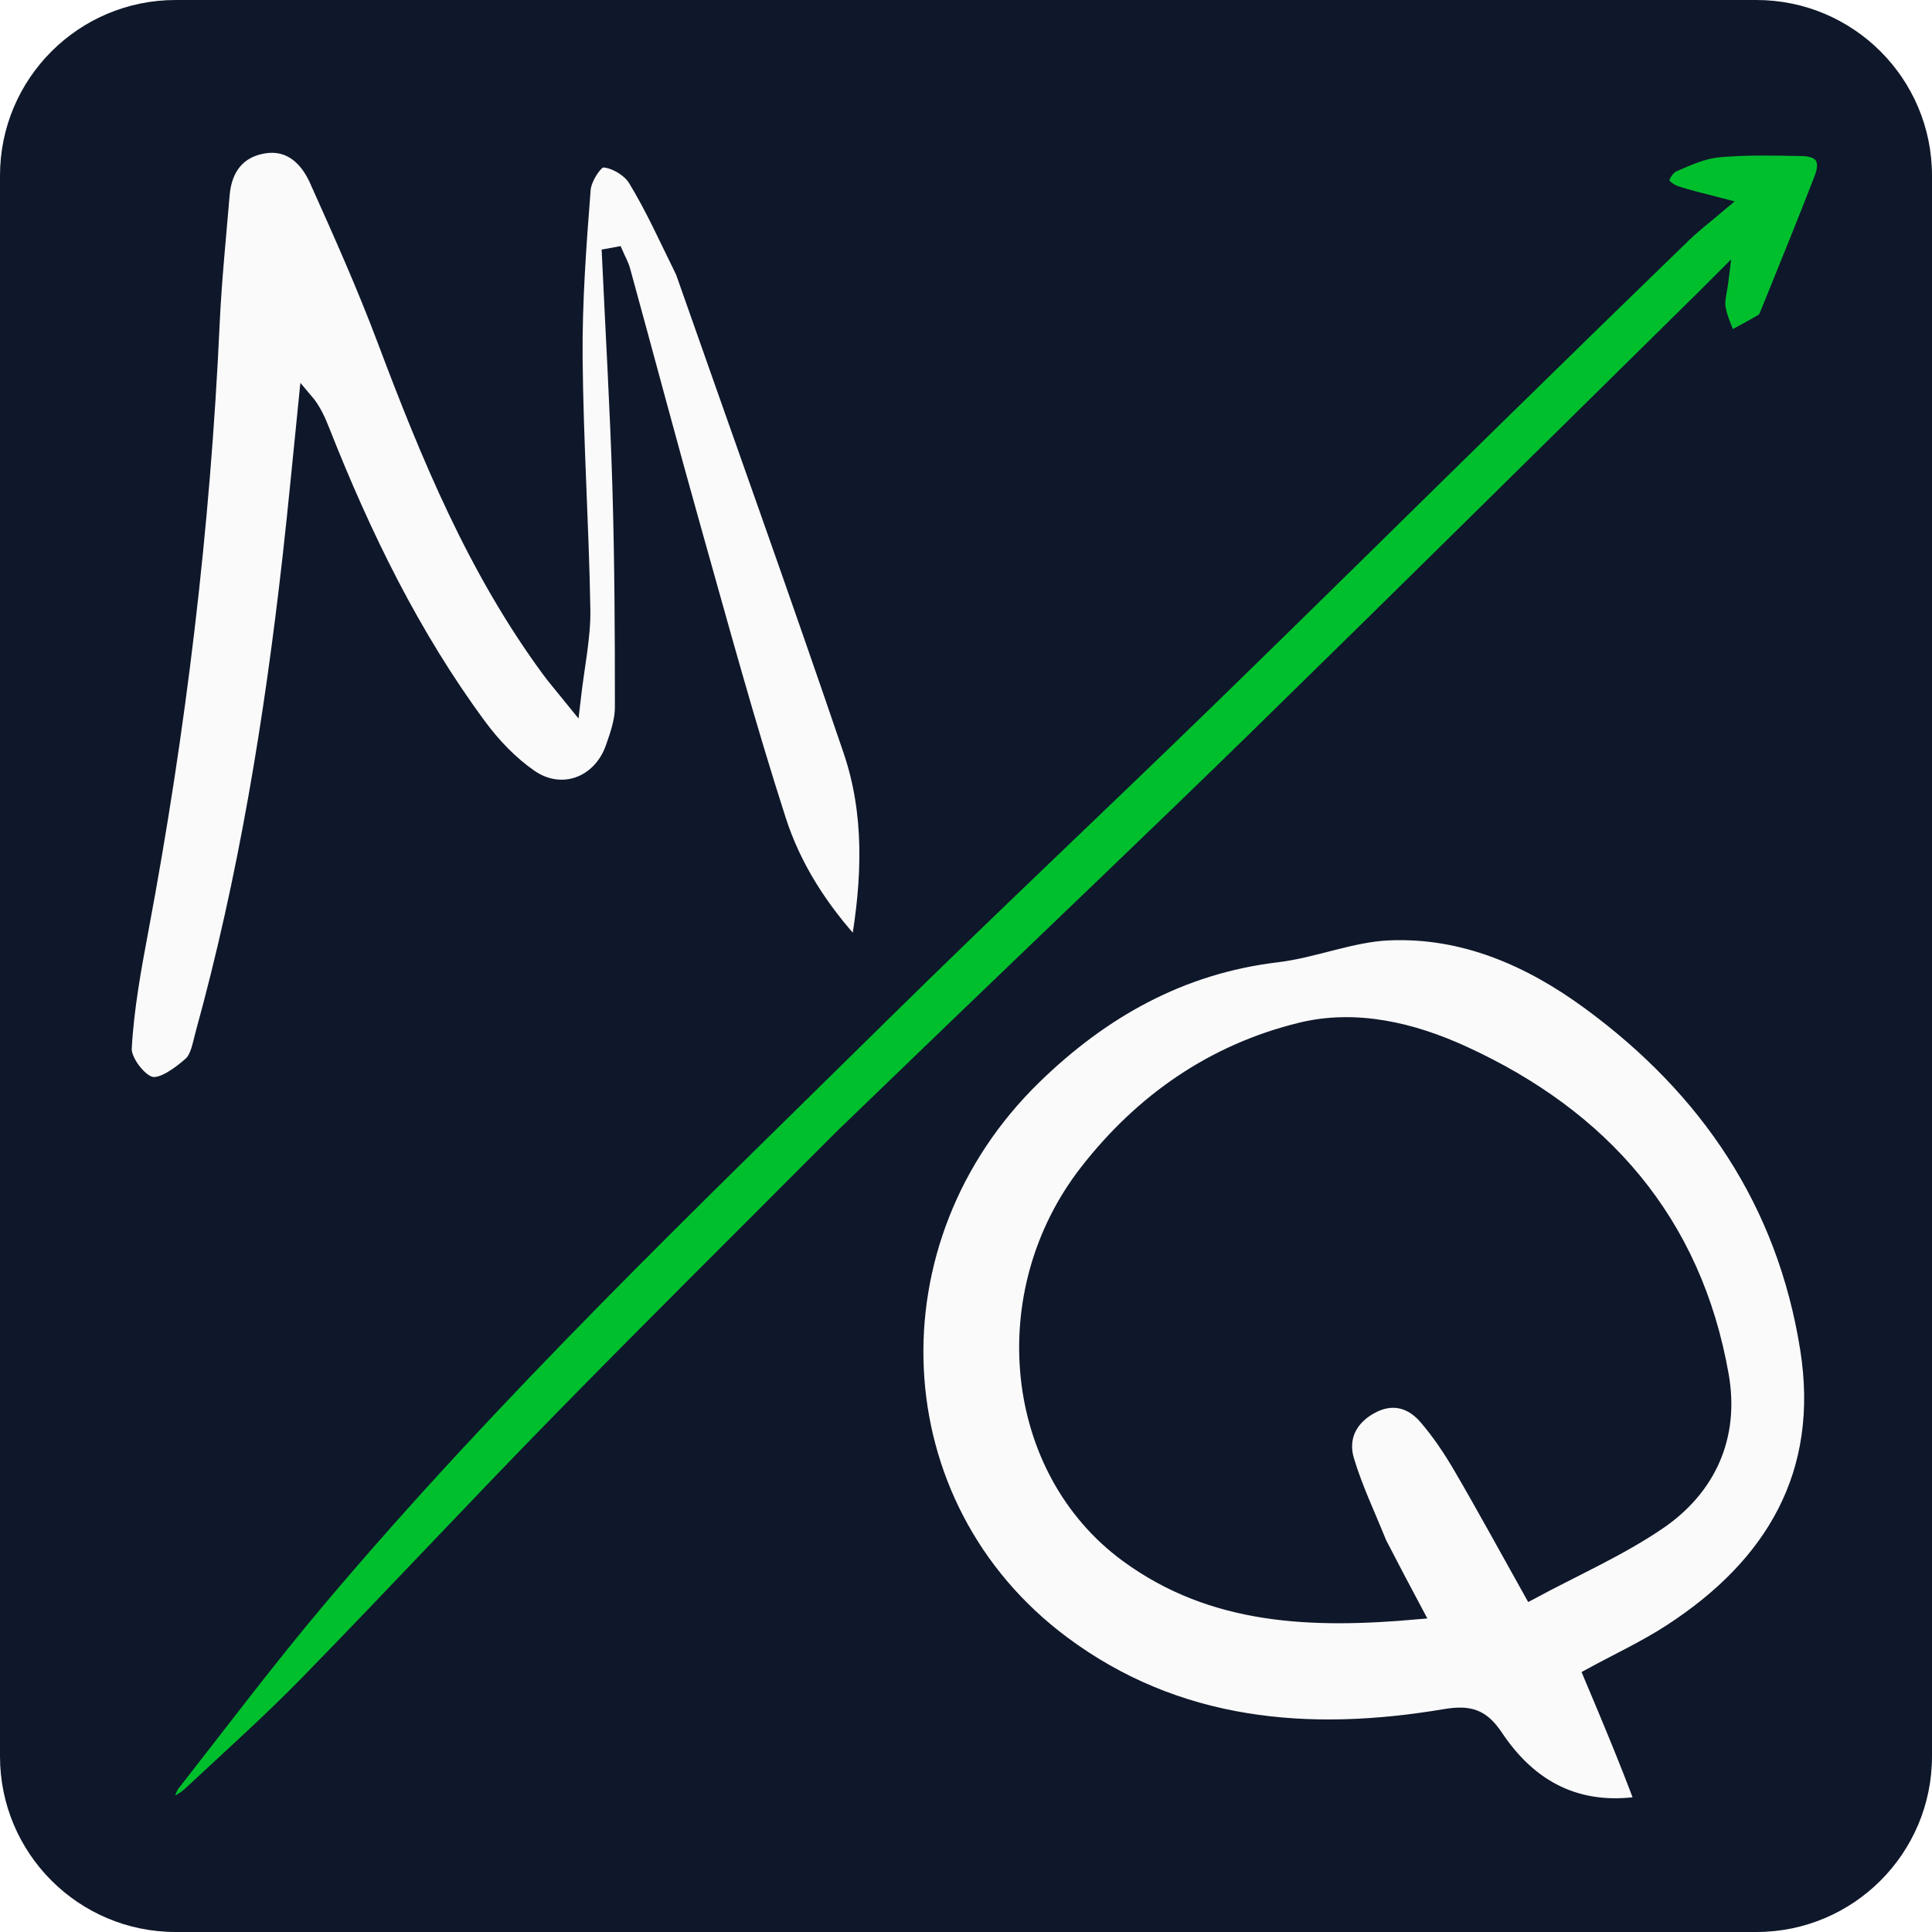
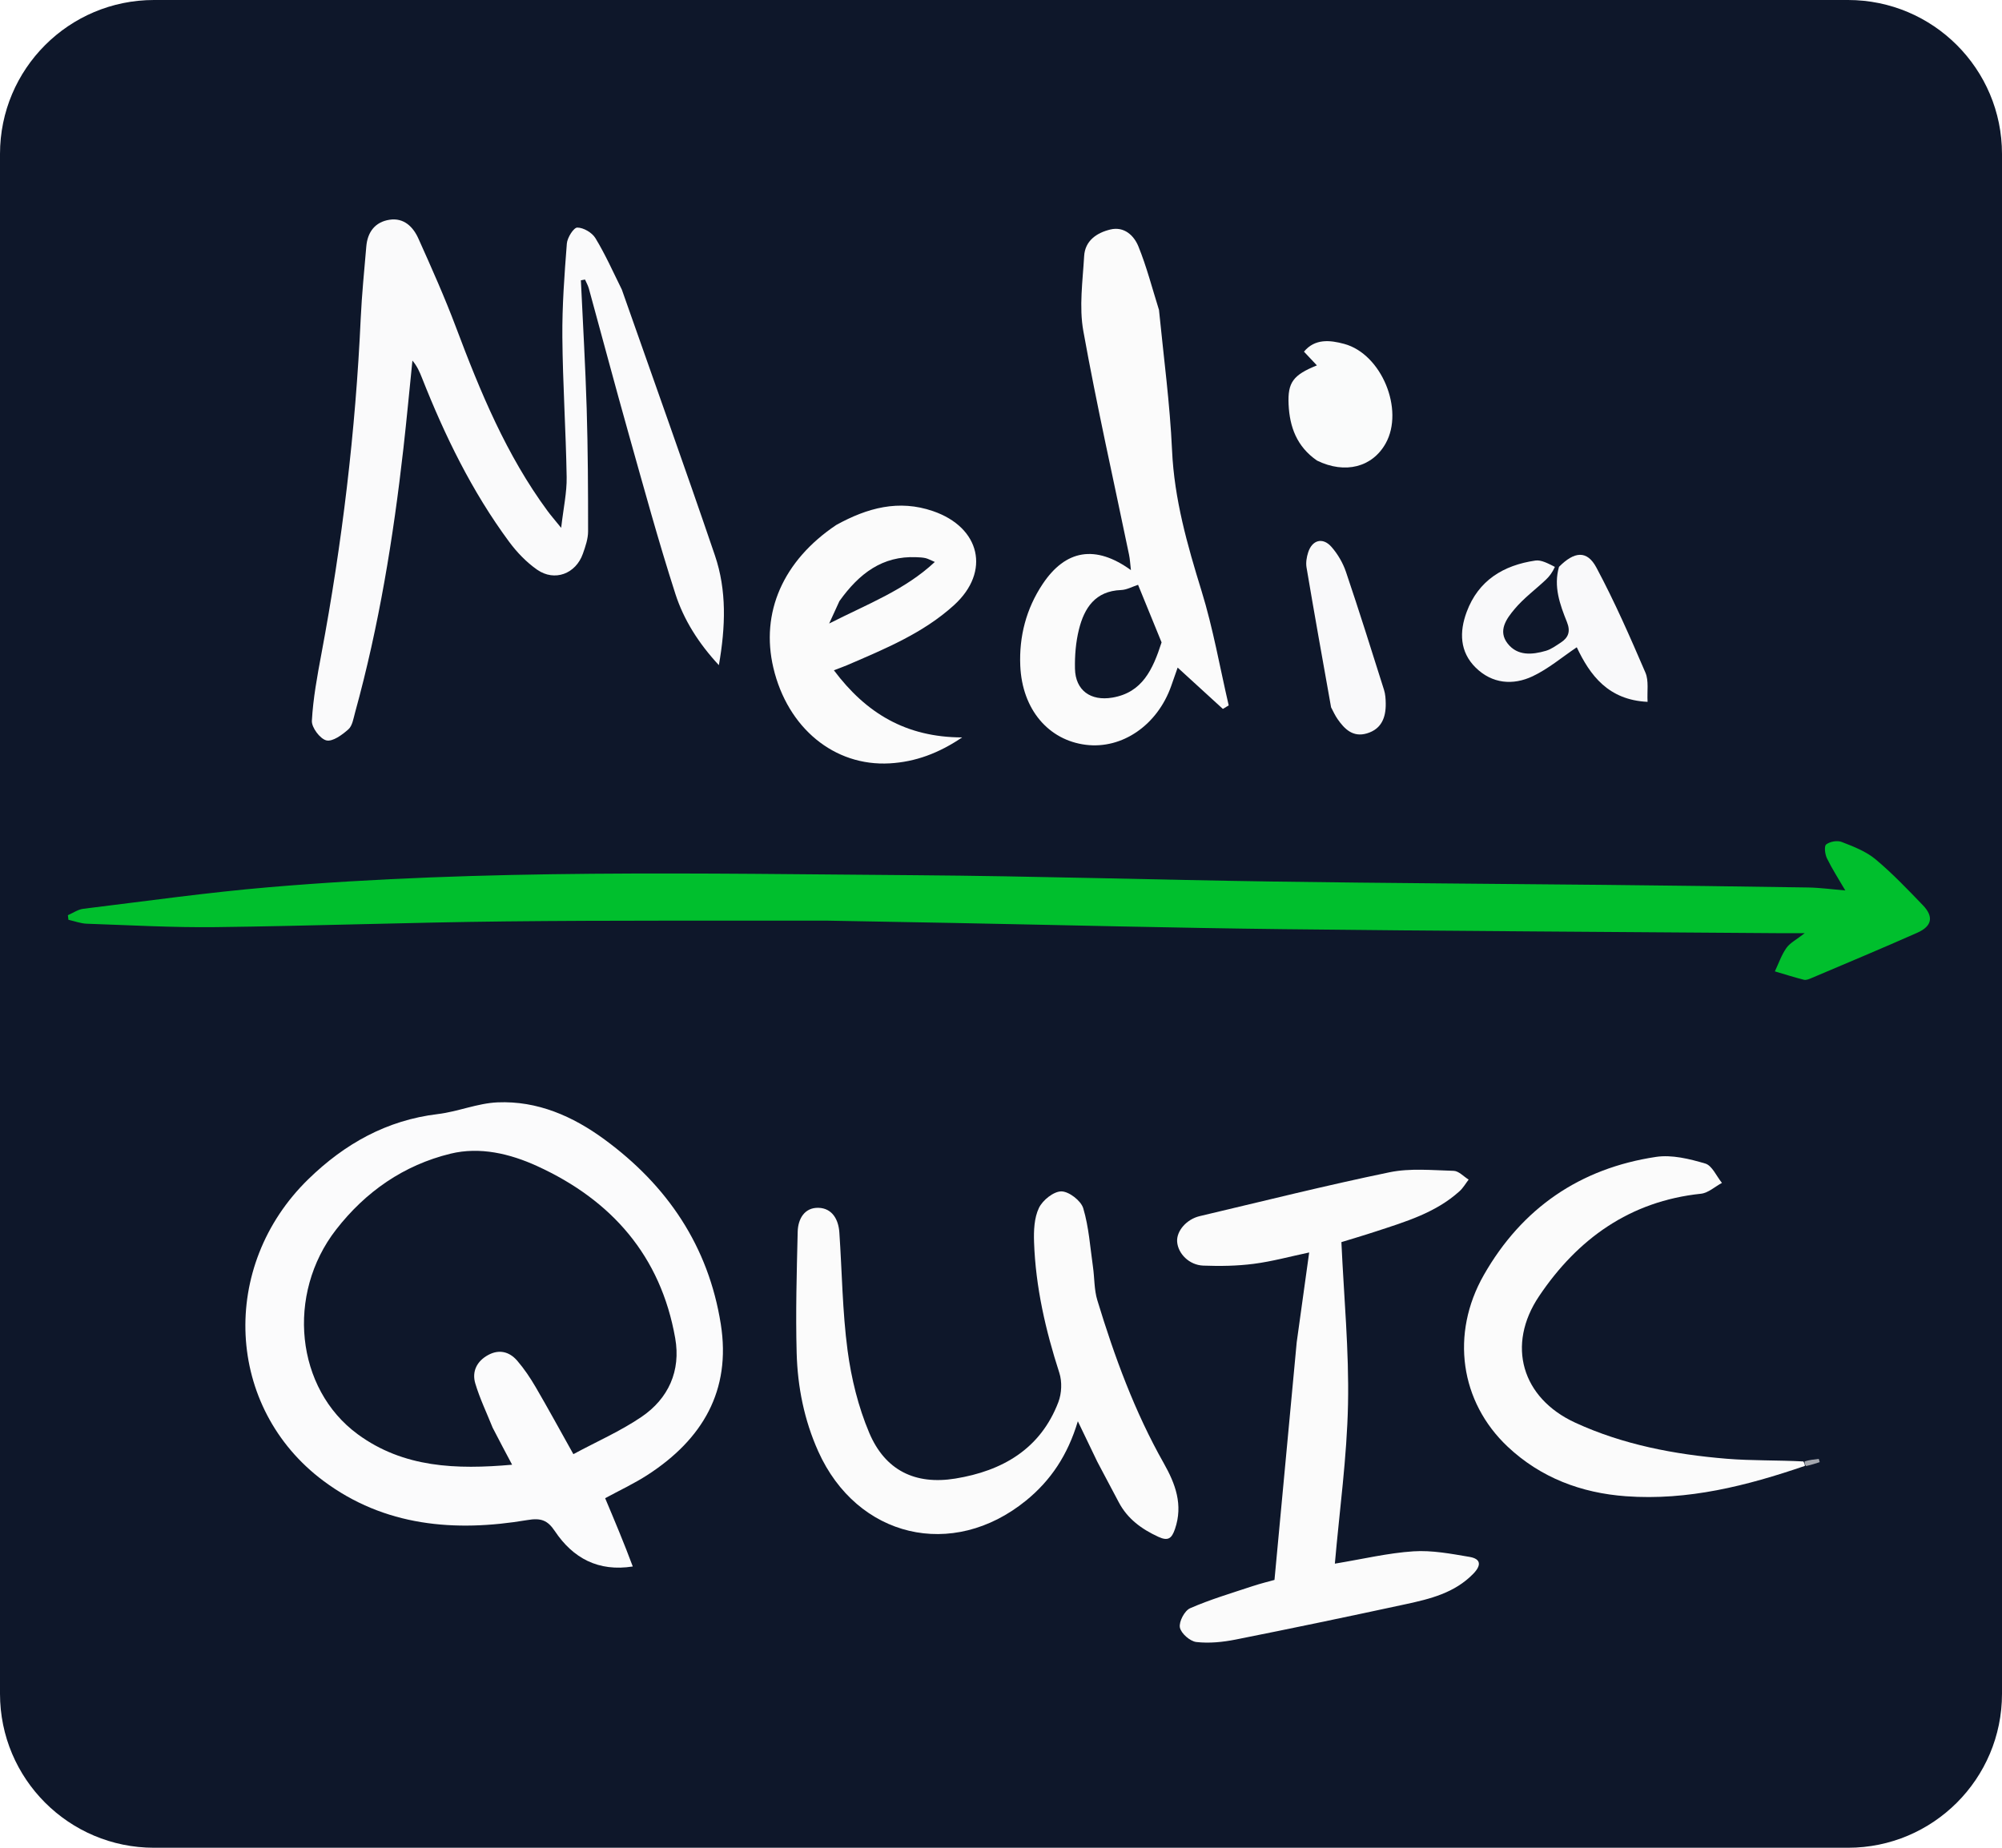
- <svg xmlns="http://www.w3.org/2000/svg" viewBox="-25 -25 550 550">
-   <rect x="-25" y="-25" width="550" height="550" fill="#0f172a" rx="50" ry="50" />
-   <path class="arrow" opacity="1" d="M 193.994 255.683 C 155.511 255.752 117.573 255.559 79.645 255.971 C 45.211 256.341 10.785 257.593 -23.648 258.008 C -39.02 258.192 -54.406 257.321 -69.779 256.794 C -71.984 256.718 -74.161 255.874 -76.347 255.387 C -76.412 254.839 -76.478 254.293 -76.542 253.745 C -74.71 252.958 -72.938 251.691 -71.038 251.458 C -48.902 248.762 -26.798 245.626 -4.587 243.744 C 72.194 237.236 149.165 238.896 226.091 239.465 C 268.954 239.783 311.809 241.12 354.674 241.741 C 393.877 242.31 433.084 242.511 472.289 242.919 C 496.474 243.172 520.655 243.464 544.835 243.849 C 549.195 243.919 553.545 244.528 558.198 244.91 C 555.83 240.841 553.501 237.25 551.643 233.431 C 550.937 231.985 550.595 229.08 551.362 228.483 C 552.689 227.454 555.302 226.965 556.861 227.571 C 561.064 229.203 565.525 230.9 568.923 233.724 C 574.961 238.742 580.41 244.495 585.88 250.161 C 589.833 254.257 589.213 257.658 583.931 260.004 C 571.385 265.576 558.71 270.859 546.073 276.227 C 545.244 276.579 544.214 277.011 543.425 276.813 C 539.934 275.934 536.5 274.836 533.047 273.818 C 534.383 271.006 535.395 267.963 537.165 265.456 C 538.461 263.619 540.754 262.483 543.692 260.182 C 540.34 260.182 538.084 260.198 535.829 260.18 C 476.466 259.722 417.095 259.425 357.733 258.741 C 318.351 258.289 278.976 257.276 239.597 256.522 C 224.58 256.233 209.561 255.964 193.994 255.683 Z" style="" transform="matrix(0.707107, -0.707107, 0.707107, 0.707107, -103.286, 254.8159)" />
-   <path class="text" opacity="1" d="M 442.514 488.306 C 424.179 491.19 410.623 483.926 400.921 469.39 C 397.046 463.584 393.496 462.321 386.303 463.535 C 347.605 470.062 310.037 466.915 277.528 442.657 C 225.201 403.615 221.766 328.095 269.527 281.62 C 288.797 262.869 311.202 250.227 338.494 246.962 C 349.225 245.677 359.685 241.167 370.379 240.709 C 391.637 239.8 410.503 248.085 427.373 260.455 C 460.962 285.083 482.879 317.438 489.462 358.998 C 495.084 394.488 479.657 420.458 450.578 439.338 C 443.283 444.075 435.313 447.775 427.78 451.882 C 432.752 463.681 437.85 475.778 442.514 488.306 M 367.759 414.246 C 364.621 406.407 360.927 398.737 358.514 390.682 C 356.603 384.303 359.335 378.778 365.363 375.49 C 371.28 372.266 376.756 373.739 380.895 378.548 C 384.604 382.858 387.832 387.67 390.708 392.593 C 397.279 403.841 403.504 415.293 410.829 428.379 C 423.419 421.604 435.951 416.107 447.091 408.556 C 461.578 398.737 468.207 383.94 465.147 366.524 C 457.444 322.655 431.249 292.875 391.546 274.72 C 377.079 268.104 361.026 264.234 345.236 268.104 C 320.362 274.199 300.038 288.288 284.261 308.591 C 257.51 343.015 262.627 393.449 295.833 417.781 C 320.253 435.677 348.383 436.648 378.15 434.016 C 374.561 427.269 371.399 421.323 367.759 414.246 Z" style="" />
-   <path class="text" opacity="1" d="M 169.334 52.447 C 185.405 98.232 201.603 143.337 217.041 188.701 C 223.122 206.576 222.521 225.199 219.062 244.943 C 208.699 233.774 201.066 221.744 196.769 208.396 C 188.022 181.233 180.517 153.664 172.775 126.187 C 165.816 101.487 159.238 76.68 152.442 51.934 C 152.001 50.333 151.138 48.85 150.472 47.312 C 149.765 47.442 149.058 47.571 148.351 47.701 C 149.37 69.609 150.669 91.51 151.327 113.43 C 151.957 134.403 152.06 155.396 152.045 176.38 C 152.042 180.193 150.679 184.118 149.387 187.797 C 145.756 198.134 134.902 202.27 125.924 196.011 C 120.441 192.19 115.536 187.066 111.544 181.661 C 92.549 155.94 78.657 127.433 66.953 97.795 C 65.743 94.73 64.46 91.693 62.024 88.84 C 60.492 103.87 59.096 118.918 57.401 133.929 C 52.242 179.587 44.888 224.853 32.637 269.213 C 31.806 272.228 31.275 276 29.203 277.84 C 26.035 280.651 21.109 284.277 17.924 283.495 C 14.683 282.702 10.317 276.868 10.503 273.462 C 11.128 262.011 13.235 250.597 15.358 239.279 C 26.023 182.402 32.877 125.098 35.526 67.281 C 36.091 54.962 37.352 42.672 38.387 30.377 C 39.012 22.965 42.882 17.801 50.293 16.663 C 57.605 15.541 62.37 20.249 65.07 26.262 C 71.83 41.318 78.576 56.419 84.384 71.857 C 96.793 104.85 110.173 137.289 131.273 165.914 C 132.935 168.169 134.786 170.286 138.249 174.568 C 139.417 164.35 141.191 156.442 141.062 148.565 C 140.666 124.644 139.061 100.74 138.858 76.822 C 138.724 60.839 139.914 44.822 141.157 28.87 C 141.392 25.841 144.648 20.672 146.509 20.672 C 149.676 20.673 154.067 23.248 155.78 26.059 C 160.81 34.315 164.776 43.22 169.334 52.447 Z" style="" />
-   <style>
- 	.arrow { fill: #00BF2D; stroke: #0f172a; stroke-width: 4px; }
- 	.text { fill: #fafafa; stroke: #0f172a; stroke-width: 4px; }
-   </style>
+ <svg xmlns="http://www.w3.org/2000/svg" version="1.1" id="Layer_1" x="0px" y="0px" width="100%" viewBox="0 -50 650 600" enable-background="new 0 0 650 500" xml:space="preserve">
+   <rect x="0" y="-50" width="650" height="600" rx="50" ry="50" fill="#0e172a" />
+   <path fill="#00BF2D" opacity="1" stroke="none" d=" M268,248.94  C233.012,249.002 198.522,248.827 164.038,249.2  C132.732,249.538 101.434,250.677 70.128,251.053  C56.153,251.221 42.165,250.429 28.187,249.949  C26.184,249.881 24.205,249.114 22.215,248.67  C22.156,248.172 22.097,247.675 22.039,247.177  C23.704,246.462 25.316,245.31 27.043,245.1  C47.168,242.647 67.265,239.797 87.457,238.085  C157.265,232.168 227.244,233.676 297.181,234.195  C336.151,234.484 375.114,235.699 414.084,236.265  C449.726,236.782 485.373,236.964 521.018,237.336  C543.004,237.565 564.989,237.831 586.973,238.181  C590.936,238.244 594.892,238.797 599.122,239.145  C596.969,235.445 594.852,232.181 593.162,228.71  C592.521,227.395 592.209,224.753 592.907,224.212  C594.113,223.276 596.488,222.832 597.906,223.382  C601.728,224.866 605.782,226.409 608.873,228.977  C614.362,233.538 619.317,238.768 624.289,243.919  C627.883,247.643 627.319,250.735 622.517,252.868  C611.11,257.934 599.587,262.737 588.098,267.617  C587.344,267.938 586.406,268.33 585.69,268.15  C582.518,267.35 579.395,266.353 576.255,265.427  C577.47,262.87 578.39,260.104 579.999,257.825  C581.179,256.154 583.263,255.122 585.933,253.03  C582.885,253.03 580.836,253.044 578.786,253.028  C524.813,252.612 470.837,252.342 416.866,251.72  C381.062,251.308 345.263,250.388 309.461,249.701  C295.808,249.439 282.154,249.195 268,248.94 z" />
+   <path fill="#FBFBFC" opacity="1" stroke="none" d=" M205.448,458.667  C194.287,460.422 186.035,456.002 180.13,447.154  C177.772,443.62 175.61,442.851 171.232,443.589  C147.678,447.562 124.81,445.647 105.022,430.882  C73.171,407.117 71.08,361.149 100.153,332.859  C111.881,321.446 125.519,313.751 142.131,311.763  C148.663,310.982 155.03,308.236 161.539,307.958  C174.479,307.405 185.962,312.447 196.232,319.977  C216.677,334.967 230.017,354.661 234.024,379.959  C237.447,401.562 228.056,417.368 210.356,428.861  C205.916,431.744 201.065,433.996 196.479,436.496  C199.505,443.678 202.608,451.042 205.448,458.667 M159.946,413.587  C158.034,408.817 155.787,404.147 154.318,399.244  C153.154,395.362 154.817,391.998 158.487,389.998  C162.088,388.034 165.421,388.931 167.94,391.859  C170.198,394.482 172.163,397.411 173.913,400.407  C177.913,407.255 181.702,414.225 186.161,422.19  C193.824,418.067 201.453,414.721 208.233,410.124  C217.051,404.148 221.086,395.14 219.224,384.54  C214.535,357.837 198.59,339.71 174.423,328.659  C165.618,324.633 155.846,322.278 146.235,324.632  C131.094,328.342 118.724,336.918 109.12,349.276  C92.837,370.23 95.953,400.929 116.164,415.74  C131.029,426.632 148.151,427.223 166.27,425.621  C164.086,421.514 162.161,417.896 159.946,413.587 z" />
+   <path fill="#FAFAFB" opacity="1" stroke="none" d=" M201.893,44.029  C212.075,73.037 222.338,101.615 232.118,130.358  C235.972,141.682 235.591,153.482 233.4,165.992  C226.834,158.915 221.998,151.292 219.275,142.835  C213.733,125.626 208.978,108.159 204.073,90.749  C199.664,75.099 195.495,59.382 191.19,43.703  C190.911,42.689 190.364,41.75 189.942,40.775  C189.494,40.857 189.046,40.939 188.598,41.021  C189.244,54.902 190.067,68.778 190.484,82.666  C190.883,95.954 190.948,109.255 190.939,122.55  C190.937,124.967 190.073,127.454 189.255,129.784  C186.954,136.334 180.077,138.954 174.388,134.989  C170.915,132.567 167.807,129.321 165.278,125.897  C153.243,109.6 144.441,91.539 137.026,72.76  C136.259,70.818 135.446,68.894 133.903,67.087  C132.932,76.61 132.048,86.143 130.973,95.655  C127.704,124.583 123.045,153.262 115.284,181.369  C114.757,183.278 114.421,185.668 113.107,186.834  C111.101,188.616 107.979,190.912 105.962,190.418  C103.908,189.914 101.142,186.218 101.259,184.061  C101.655,176.805 102.991,169.574 104.336,162.402  C111.093,126.367 115.436,90.06 117.114,53.428  C117.471,45.622 118.271,37.836 118.927,30.045  C119.323,25.35 121.775,22.078 126.47,21.357  C131.103,20.645 134.122,23.629 135.832,27.438  C140.116,36.977 144.39,46.545 148.069,56.327  C155.932,77.23 164.409,97.783 177.777,115.92  C178.831,117.349 180.004,118.689 182.198,121.402  C182.938,114.929 184.062,109.918 183.979,104.927  C183.729,89.772 182.711,74.626 182.584,59.472  C182.498,49.346 183.253,39.197 184.039,29.09  C184.189,27.171 186.251,23.897 187.431,23.897  C189.438,23.897 192.22,25.528 193.305,27.309  C196.492,32.541 199.005,38.183 201.893,44.029 z" />
+   <path fill="#FBFBFB" opacity="1" stroke="none" d=" M421.008,385.865  C422.347,376.054 423.659,366.688 425.057,356.701  C418.859,358.01 413.024,359.619 407.08,360.387  C401.674,361.086 396.137,361.176 390.68,360.968  C386.088,360.793 382.476,357.083 382.189,353.223  C381.932,349.761 385.208,345.916 389.522,344.898  C410.037,340.057 430.494,334.929 451.128,330.662  C457.833,329.275 465.018,329.999 471.971,330.192  C473.617,330.238 475.214,332.041 476.834,333.035  C475.862,334.297 475.054,335.74 473.892,336.793  C466.134,343.825 456.345,346.707 446.712,349.87  C442.625,351.213 438.494,352.422 435.519,353.341  C436.336,371.243 438.022,388.629 437.667,405.972  C437.316,423.204 434.913,440.394 433.396,457.747  C442.518,456.242 450.659,454.288 458.892,453.745  C464.905,453.349 471.089,454.53 477.104,455.549  C480.829,456.18 481.048,458.251 478.311,461.058  C472.251,467.273 464.332,469.198 456.367,470.916  C438.018,474.876 419.643,478.723 401.233,482.385  C397.048,483.217 392.612,483.674 388.419,483.193  C386.376,482.958 383.447,480.389 383.081,478.466  C382.725,476.588 384.606,473.01 386.4,472.225  C392.897,469.38 399.756,467.352 406.509,465.108  C409.304,464.179 412.175,463.484 413.793,463.026  C416.236,436.95 418.608,411.629 421.008,385.865 z" />
+   <path fill="#FBFBFB" opacity="1" stroke="none" d=" M356.283,424.687  C354.216,420.403 352.32,416.451 349.949,411.509  C346.677,422.468 341.184,430.708 333.12,437.271  C309.269,456.679 278.257,449.351 265.658,421.272  C261.097,411.107 258.952,400.329 258.654,389.327  C258.3,376.22 258.676,363.087 258.989,349.972  C259.088,345.813 261.2,342.067 265.757,342.2  C270.158,342.33 272.226,345.942 272.516,350.172  C273.395,362.95 273.502,375.823 275.184,388.489  C276.393,397.586 278.655,406.831 282.219,415.26  C287.361,427.417 297.086,432.242 310.159,430.118  C325.421,427.637 337.811,420.542 343.633,405.269  C344.707,402.449 344.865,398.661 343.943,395.805  C339.471,381.968 336.239,367.925 335.733,353.375  C335.603,349.641 335.763,345.478 337.312,342.241  C338.516,339.723 342.094,336.854 344.603,336.867  C347.074,336.881 350.972,339.893 351.704,342.347  C353.531,348.468 353.95,355.014 354.863,361.4  C355.377,364.995 355.229,368.768 356.27,372.191  C361.832,390.487 368.38,408.409 377.843,425.128  C381.624,431.809 384.185,438.626 381.484,446.502  C380.43,449.575 379.262,450.493 376.121,449.05  C370.668,446.543 366.077,443.216 363.226,437.795  C360.983,433.529 358.712,429.278 356.283,424.687 z" />
+   <path fill="#FBFBFB" opacity="1" stroke="none" d=" M376.292,50.633  C377.834,66.119 379.851,81.159 380.538,96.259  C381.259,112.098 385.495,126.933 390.116,141.906  C393.862,154.042 396.05,166.658 398.93,179.062  C398.297,179.44 397.665,179.818 397.032,180.196  C392.188,175.767 387.343,171.338 382.355,166.777  C381.644,168.805 380.954,170.781 380.258,172.755  C375.784,185.446 364.37,193.317 352.563,191.854  C340.406,190.348 331.86,180.36 331.257,166.171  C330.853,156.672 333.182,147.662 338.517,139.652  C345.955,128.485 355.658,126.791 367.183,135.125  C366.943,133.107 366.877,131.591 366.573,130.123  C361.561,105.916 356.099,81.791 351.728,57.47  C350.319,49.629 351.53,41.262 351.995,33.162  C352.281,28.161 356.084,25.586 360.504,24.524  C364.981,23.448 368.161,26.457 369.6,29.989  C372.27,36.536 374.038,43.452 376.292,50.633 M377.136,158.593  C374.58,152.333 372.024,146.073 369.502,139.897  C367.685,140.481 365.848,141.524 363.975,141.595  C355.627,141.911 352.05,147.387 350.309,154.38  C349.285,158.493 348.929,162.885 349.017,167.137  C349.163,174.192 354.112,177.72 361.165,176.525  C370.897,174.875 374.285,167.422 377.136,158.593 z" />
+   <path fill="#FBFBFB" opacity="1" stroke="none" d=" M586.003,426.004  C567.165,432.457 548.005,437.331 527.885,435.858  C513.412,434.798 500.256,429.871 489.529,419.788  C474.061,405.247 470.862,383.14 481.758,364.02  C494.132,342.306 512.983,329.374 537.665,325.666  C542.808,324.894 548.526,326.309 553.653,327.821  C555.883,328.479 557.29,331.928 559.07,334.11  C556.803,335.326 554.624,337.378 552.255,337.627  C529.195,340.047 512.205,352.29 499.712,370.874  C489.035,386.755 494.063,403.97 511.436,411.968  C526.954,419.112 543.664,422.289 560.626,423.683  C568.733,424.349 576.914,424.105 585.498,424.56  C585.957,425.233 585.98,425.619 586.003,426.004 z" />
+   <path fill="#FBFBFB" opacity="1" stroke="none" d=" M271.529,120.458  C281.657,114.882 291.8,112.138 302.935,115.971  C318.295,121.259 321.695,135.628 309.76,146.491  C299.768,155.586 287.359,160.681 275.131,165.955  C273.956,166.461 272.745,166.882 270.744,167.653  C281.196,181.593 294.141,189.404 312.381,189.453  C304.797,194.593 297.193,197.403 288.875,197.877  C270.838,198.904 255.701,186.35 251.097,166.864  C246.864,148.946 254.23,132.037 271.529,120.458 M272.539,145.188  C271.621,147.198 270.702,149.209 269.211,152.47  C281.81,146.061 293.763,141.598 303.512,132.478  C302.002,131.84 301.262,131.4 300.465,131.223  C299.5,131.008 298.487,130.975 297.492,130.933  C286.531,130.468 278.982,136.171 272.539,145.188 z" />
+   <path fill="#F9F9FA" opacity="1" stroke="none" d=" M506.166,134.066  C511.152,129.036 515.26,128.606 518.298,134.279  C524.219,145.333 529.264,156.875 534.226,168.406  C535.375,171.075 534.731,174.516 534.93,177.903  C522.163,177.306 516.234,169.266 511.938,160.183  C507.178,163.379 502.731,167.169 497.633,169.586  C491.205,172.632 484.448,172.024 479.133,166.806  C473.911,161.678 473.783,155.195 476.191,148.71  C480.005,138.44 488.127,133.545 498.485,132.025  C500.408,131.742 502.548,132.933 504.833,134.078  C504.015,135.906 503.033,137.185 501.873,138.277  C498.494,141.459 494.682,144.264 491.731,147.794  C489.146,150.886 486.221,154.825 489.51,158.991  C492.721,163.057 497.458,162.629 501.929,161.325  C503.63,160.829 505.167,159.678 506.693,158.693  C509.238,157.049 509.983,155.048 508.734,151.948  C506.44,146.253 504.345,140.405 506.166,134.066 z" />
+   <path fill="#FAFBFB" opacity="1" stroke="none" d=" M427.622,99.569  C421,95.011 418.718,88.581 418.376,81.346  C418.037,74.163 419.862,71.764 427.563,68.649  C426.117,67.112 424.812,65.725 423.366,64.188  C426.929,59.893 431.823,60.423 436.431,61.67  C448.574,64.956 455.984,83.05 449.903,93.962  C445.599,101.687 436.758,104.025 427.622,99.569 z" />
+   <path fill="#F9F9FA" opacity="1" stroke="none" d=" M432.168,179.676  C429.416,164.289 426.735,149.277 424.195,134.242  C423.931,132.68 424.237,130.893 424.731,129.356  C426.036,125.303 429.485,124.373 432.308,127.597  C434.334,129.91 436.016,132.79 437.002,135.704  C441.302,148.415 445.316,161.223 449.358,174.02  C449.799,175.415 449.893,176.961 449.914,178.44  C449.978,182.973 448.551,186.737 443.79,188.15  C439.32,189.476 436.565,186.811 434.274,183.493  C433.522,182.403 432.939,181.196 432.168,179.676 z" />
+   <path fill="#A4A7AE" opacity="1" stroke="none" d=" M586.387,426.053  C585.98,425.619 585.957,425.233 585.904,424.554  C587.418,424.079 588.963,423.897 590.508,423.715  C590.61,424.072 590.712,424.429 590.813,424.785  C589.466,425.224 588.119,425.663 586.387,426.053 z" />
</svg>
